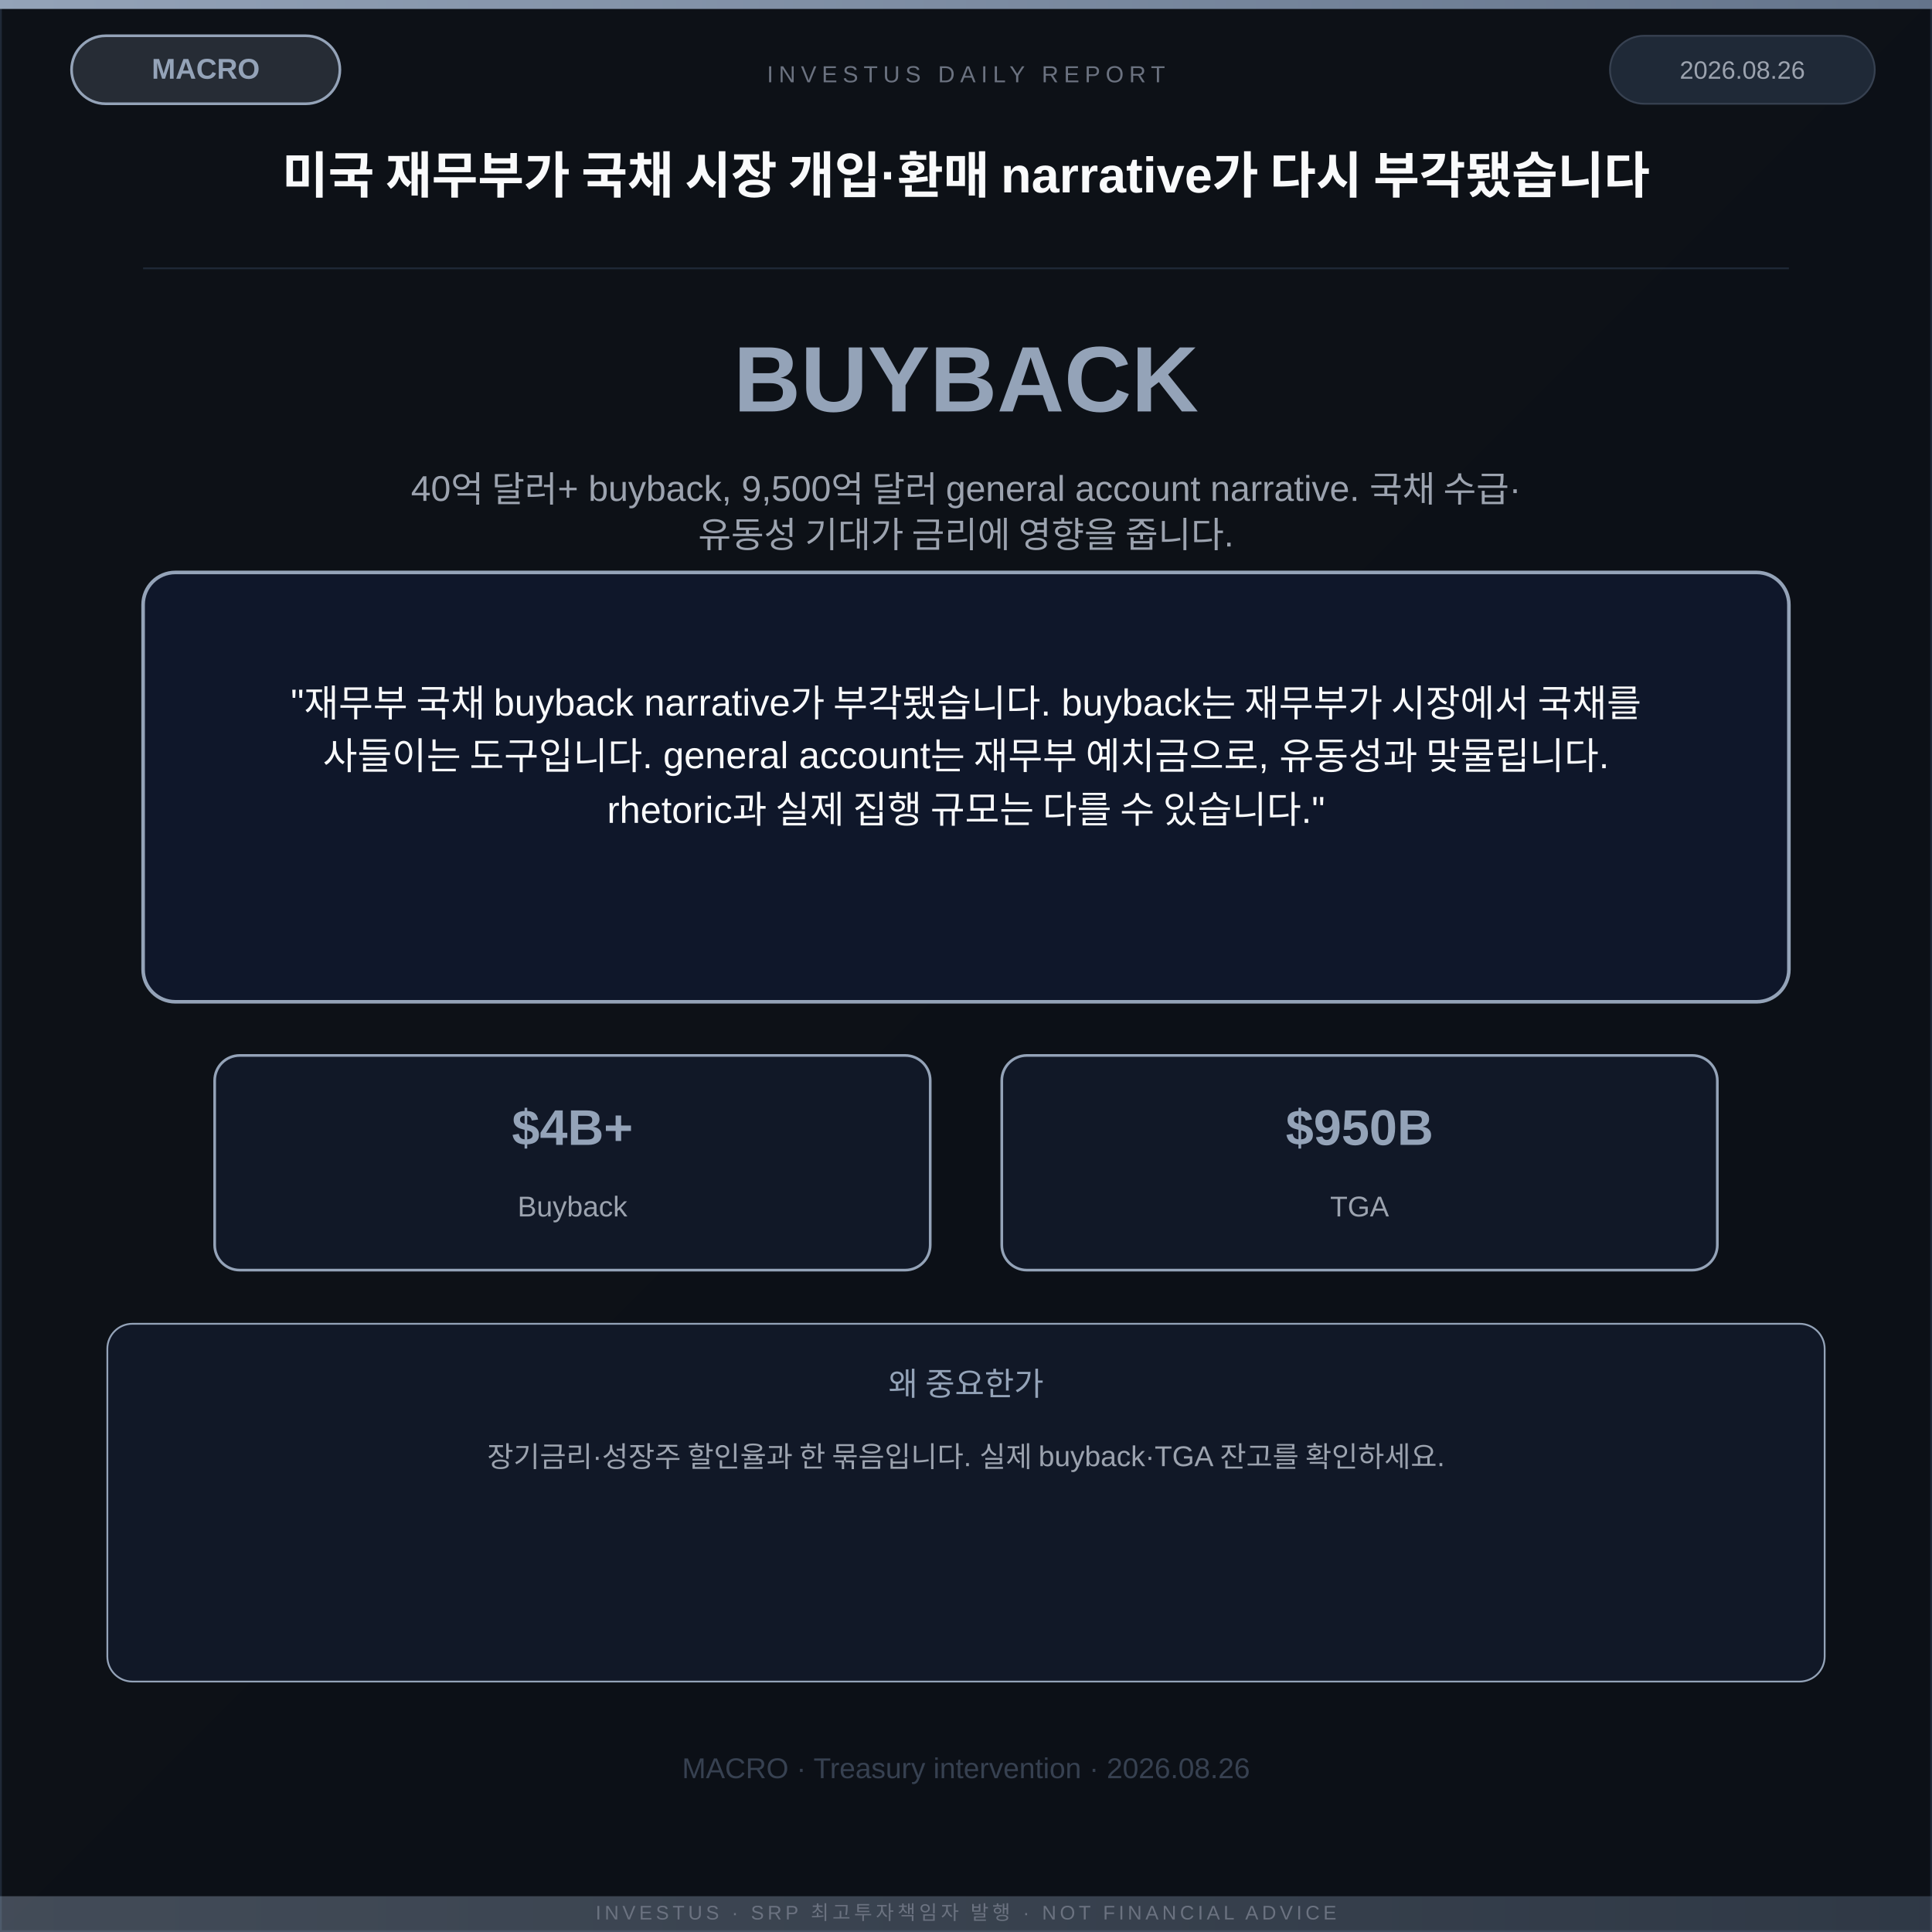
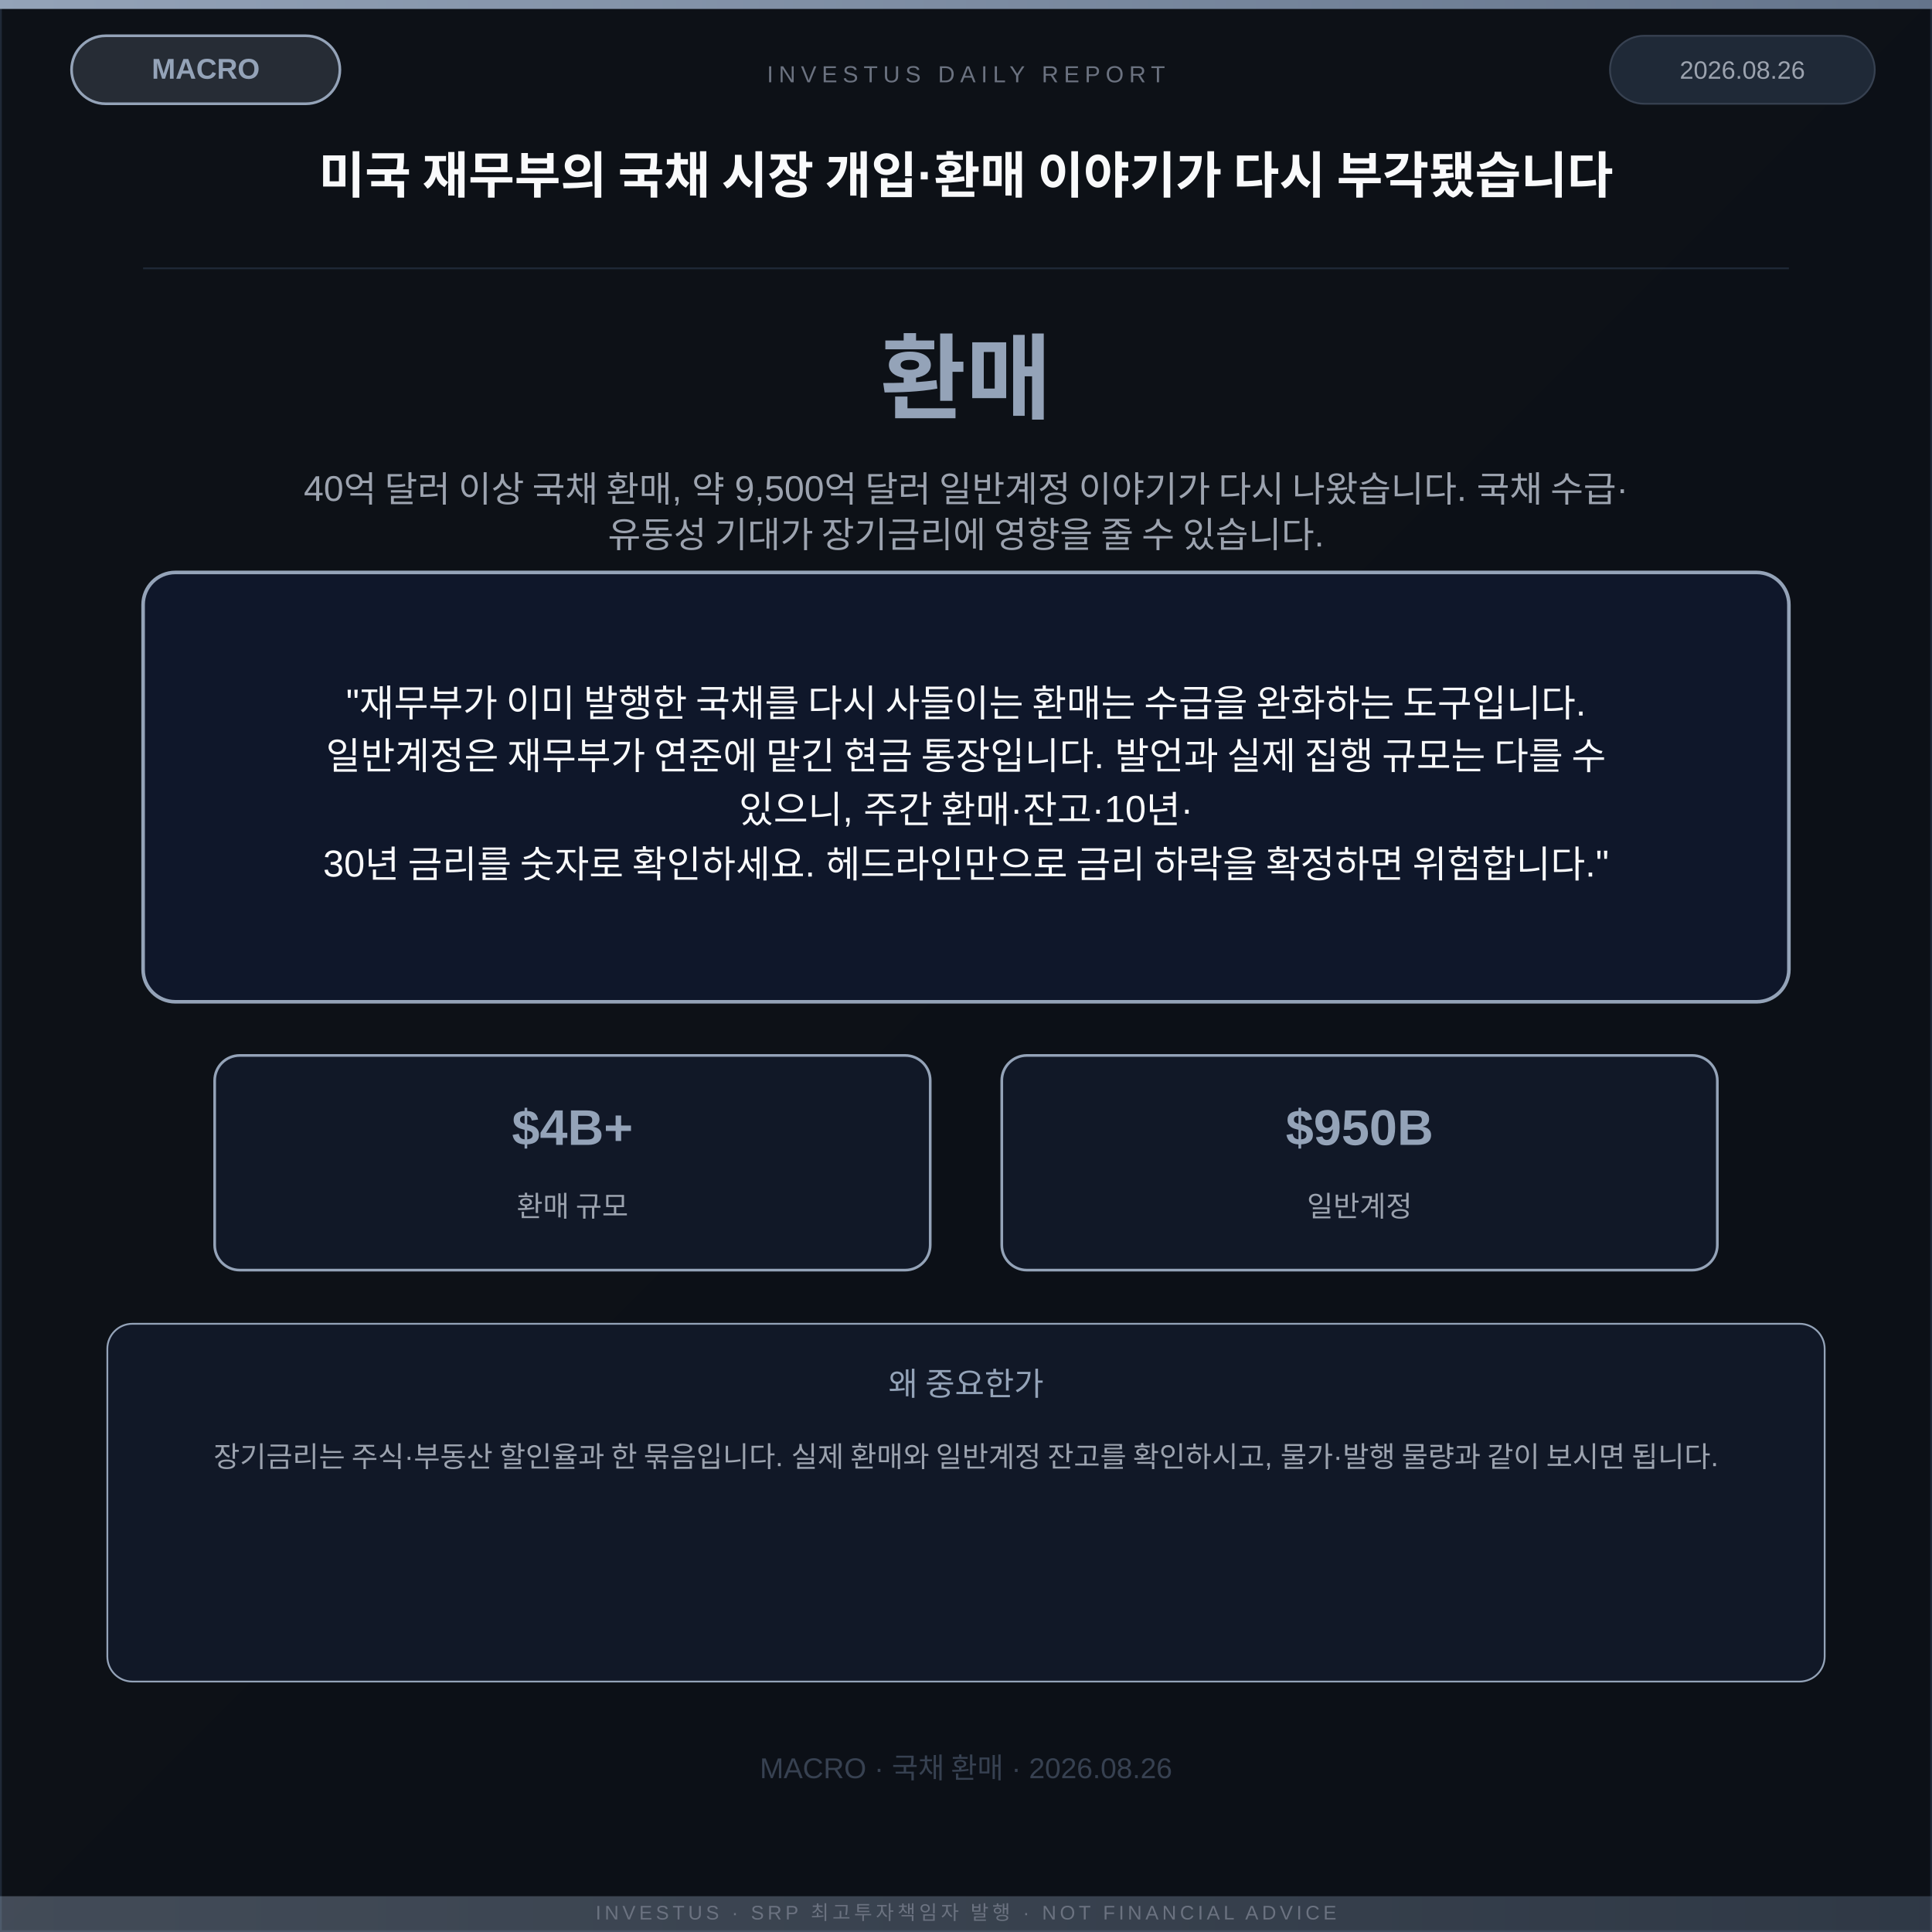
<svg xmlns="http://www.w3.org/2000/svg" viewBox="0 0 1080 1080" width="1080" height="1080">
  <defs>
    <linearGradient id="bg" x1="0%" y1="0%" x2="100%" y2="100%">
      <stop offset="0%" style="stop-color:#0d1117" />
      <stop offset="100%" style="stop-color:#0c1017" />
    </linearGradient>
    <linearGradient id="g" x1="0%" y1="0%" x2="100%" y2="0%">
      <stop offset="0%" style="stop-color:#94a3b8" />
      <stop offset="100%" style="stop-color:#64748b" />
    </linearGradient>
  </defs>
  <rect width="1080" height="1080" fill="url(#bg)" />
  <rect width="1080" height="1080" fill="none" stroke="#1f2937" stroke-width="2" />
  <rect x="0" y="0" width="1080" height="5" fill="url(#g)" />
  <rect x="40" y="20" width="150" height="38" rx="19" fill="#94a3b830" stroke="#94a3b8" stroke-width="1.5" />
  <text x="115" y="44" font-family="Arial Black,Arial" font-size="16" font-weight="900" fill="#94a3b8" text-anchor="middle">MACRO</text>
  <text x="540" y="46" font-family="Arial" font-size="13" fill="#6b7280" text-anchor="middle" letter-spacing="3">INVESTUS DAILY REPORT</text>
  <rect x="900" y="20" width="148" height="38" rx="19" fill="#1f2937" stroke="#374151" />
  <text x="974" y="44" font-family="Arial" font-size="14" fill="#9ca3af" text-anchor="middle">2026.08.26</text>
-   <text x="540" y="108" font-family="Arial Black,Arial" font-size="28" font-weight="900" fill="#f9fafb" text-anchor="middle">미국 재무부가 국채 시장 개입·환매 narrative가 다시 부각됐습니다</text>
+   <text x="540" y="108" font-family="Arial Black,Arial" font-size="28" font-weight="900" fill="#f9fafb" text-anchor="middle">미국 재무부의 국채 시장 개입·환매 이야기가 다시 부각됐습니다</text>
  <line x1="80" y1="150" x2="1000" y2="150" stroke="#1f2937" stroke-width="1" />
-   <text x="540" y="230" font-family="Arial Black,Arial" font-size="52" font-weight="900" fill="#94a3b8" text-anchor="middle">BUYBACK</text>
-   <text x="540" y="280" font-family="Arial" font-size="20" fill="#9ca3af" text-anchor="middle">40억 달러+ buyback, 9,500억 달러 general account narrative. 국채 수급·</text>
-   <text x="540" y="306" font-family="Arial" font-size="20" fill="#9ca3af" text-anchor="middle">유동성 기대가 금리에 영향을 줍니다.</text>
+   <text x="540" y="230" font-family="Arial Black,Arial" font-size="52" font-weight="900" fill="#94a3b8" text-anchor="middle">환매</text>
+   <text x="540" y="280" font-family="Arial" font-size="20" fill="#9ca3af" text-anchor="middle">40억 달러 이상 국채 환매, 약 9,500억 달러 일반계정 이야기가 다시 나왔습니다. 국채 수급·</text>
+   <text x="540" y="306" font-family="Arial" font-size="20" fill="#9ca3af" text-anchor="middle">유동성 기대가 장기금리에 영향을 줄 수 있습니다.</text>
  <rect x="80" y="320" width="920" height="240" rx="18" fill="#0f172a" stroke="#94a3b8" stroke-width="2" />
-   <text x="540" y="400" font-family="Arial" font-size="21" fill="#f9fafb" text-anchor="middle">"재무부 국채 buyback narrative가 부각됐습니다. buyback는 재무부가 시장에서 국채를</text>
-   <text x="540" y="430" font-family="Arial" font-size="21" fill="#f9fafb" text-anchor="middle">사들이는 도구입니다. general account는 재무부 예치금으로, 유동성과 맞물립니다.</text>
-   <text x="540" y="460" font-family="Arial" font-size="21" fill="#f9fafb" text-anchor="middle">rhetoric과 실제 집행 규모는 다를 수 있습니다."</text>
+   <text x="540" y="400" font-family="Arial" font-size="21" fill="#f9fafb" text-anchor="middle">"재무부가 이미 발행한 국채를 다시 사들이는 환매는 수급을 완화하는 도구입니다.</text>
+   <text x="540" y="430" font-family="Arial" font-size="21" fill="#f9fafb" text-anchor="middle">일반계정은 재무부가 연준에 맡긴 현금 통장입니다. 발언과 실제 집행 규모는 다를 수</text>
+   <text x="540" y="460" font-family="Arial" font-size="21" fill="#f9fafb" text-anchor="middle">있으니, 주간 환매·잔고·10년·</text>
+   <text x="540" y="490" font-family="Arial" font-size="21" fill="#f9fafb" text-anchor="middle">30년 금리를 숫자로 확인하세요. 헤드라인만으로 금리 하락을 확정하면 위험합니다."</text>
  <rect x="120" y="590" width="400" height="120" rx="14" fill="#111827" stroke="#94a3b8" stroke-width="1.5" />
  <text x="320" y="640" font-family="Arial Black,Arial" font-size="28" font-weight="900" fill="#94a3b8" text-anchor="middle">$4B+</text>
-   <text x="320" y="680" font-family="Arial" font-size="16" fill="#9ca3af" text-anchor="middle">Buyback</text>
+   <text x="320" y="680" font-family="Arial" font-size="16" fill="#9ca3af" text-anchor="middle">환매 규모</text>
  <rect x="560" y="590" width="400" height="120" rx="14" fill="#111827" stroke="#94a3b8" stroke-width="1.5" />
  <text x="760" y="640" font-family="Arial Black,Arial" font-size="28" font-weight="900" fill="#94a3b8" text-anchor="middle">$950B</text>
-   <text x="760" y="680" font-family="Arial" font-size="16" fill="#9ca3af" text-anchor="middle">TGA</text>
+   <text x="760" y="680" font-family="Arial" font-size="16" fill="#9ca3af" text-anchor="middle">일반계정</text>
  <rect x="60" y="740" width="960" height="200" rx="14" fill="#111827" stroke="#94a3b8" stroke-width="1" />
  <text x="540" y="780" font-family="Arial" font-size="18" fill="#94a3b8" text-anchor="middle">왜 중요한가</text>
-   <text x="540" y="820" font-family="Arial" font-size="16" fill="#9ca3af" text-anchor="middle">장기금리·성장주 할인율과 한 묶음입니다. 실제 buyback·TGA 잔고를 확인하세요.</text>
-   <text x="540" y="994" font-family="Arial" font-size="16" fill="#374151" text-anchor="middle">MACRO · Treasury intervention · 2026.08.26</text>
+   <text x="540" y="820" font-family="Arial" font-size="16" fill="#9ca3af" text-anchor="middle">장기금리는 주식·부동산 할인율과 한 묶음입니다. 실제 환매와 일반계정 잔고를 확인하시고, 물가·발행 물량과 같이 보시면 됩니다.</text>
+   <text x="540" y="994" font-family="Arial" font-size="16" fill="#374151" text-anchor="middle">MACRO · 국채 환매 · 2026.08.26</text>
  <rect x="0" y="1060" width="1080" height="20" fill="url(#g)" opacity=".4" />
  <text x="540" y="1073" font-family="Arial" font-size="11" fill="#6b7280" text-anchor="middle" letter-spacing="2">INVESTUS · SRP 최고투자책임자 발행 · NOT FINANCIAL ADVICE</text>
</svg>
